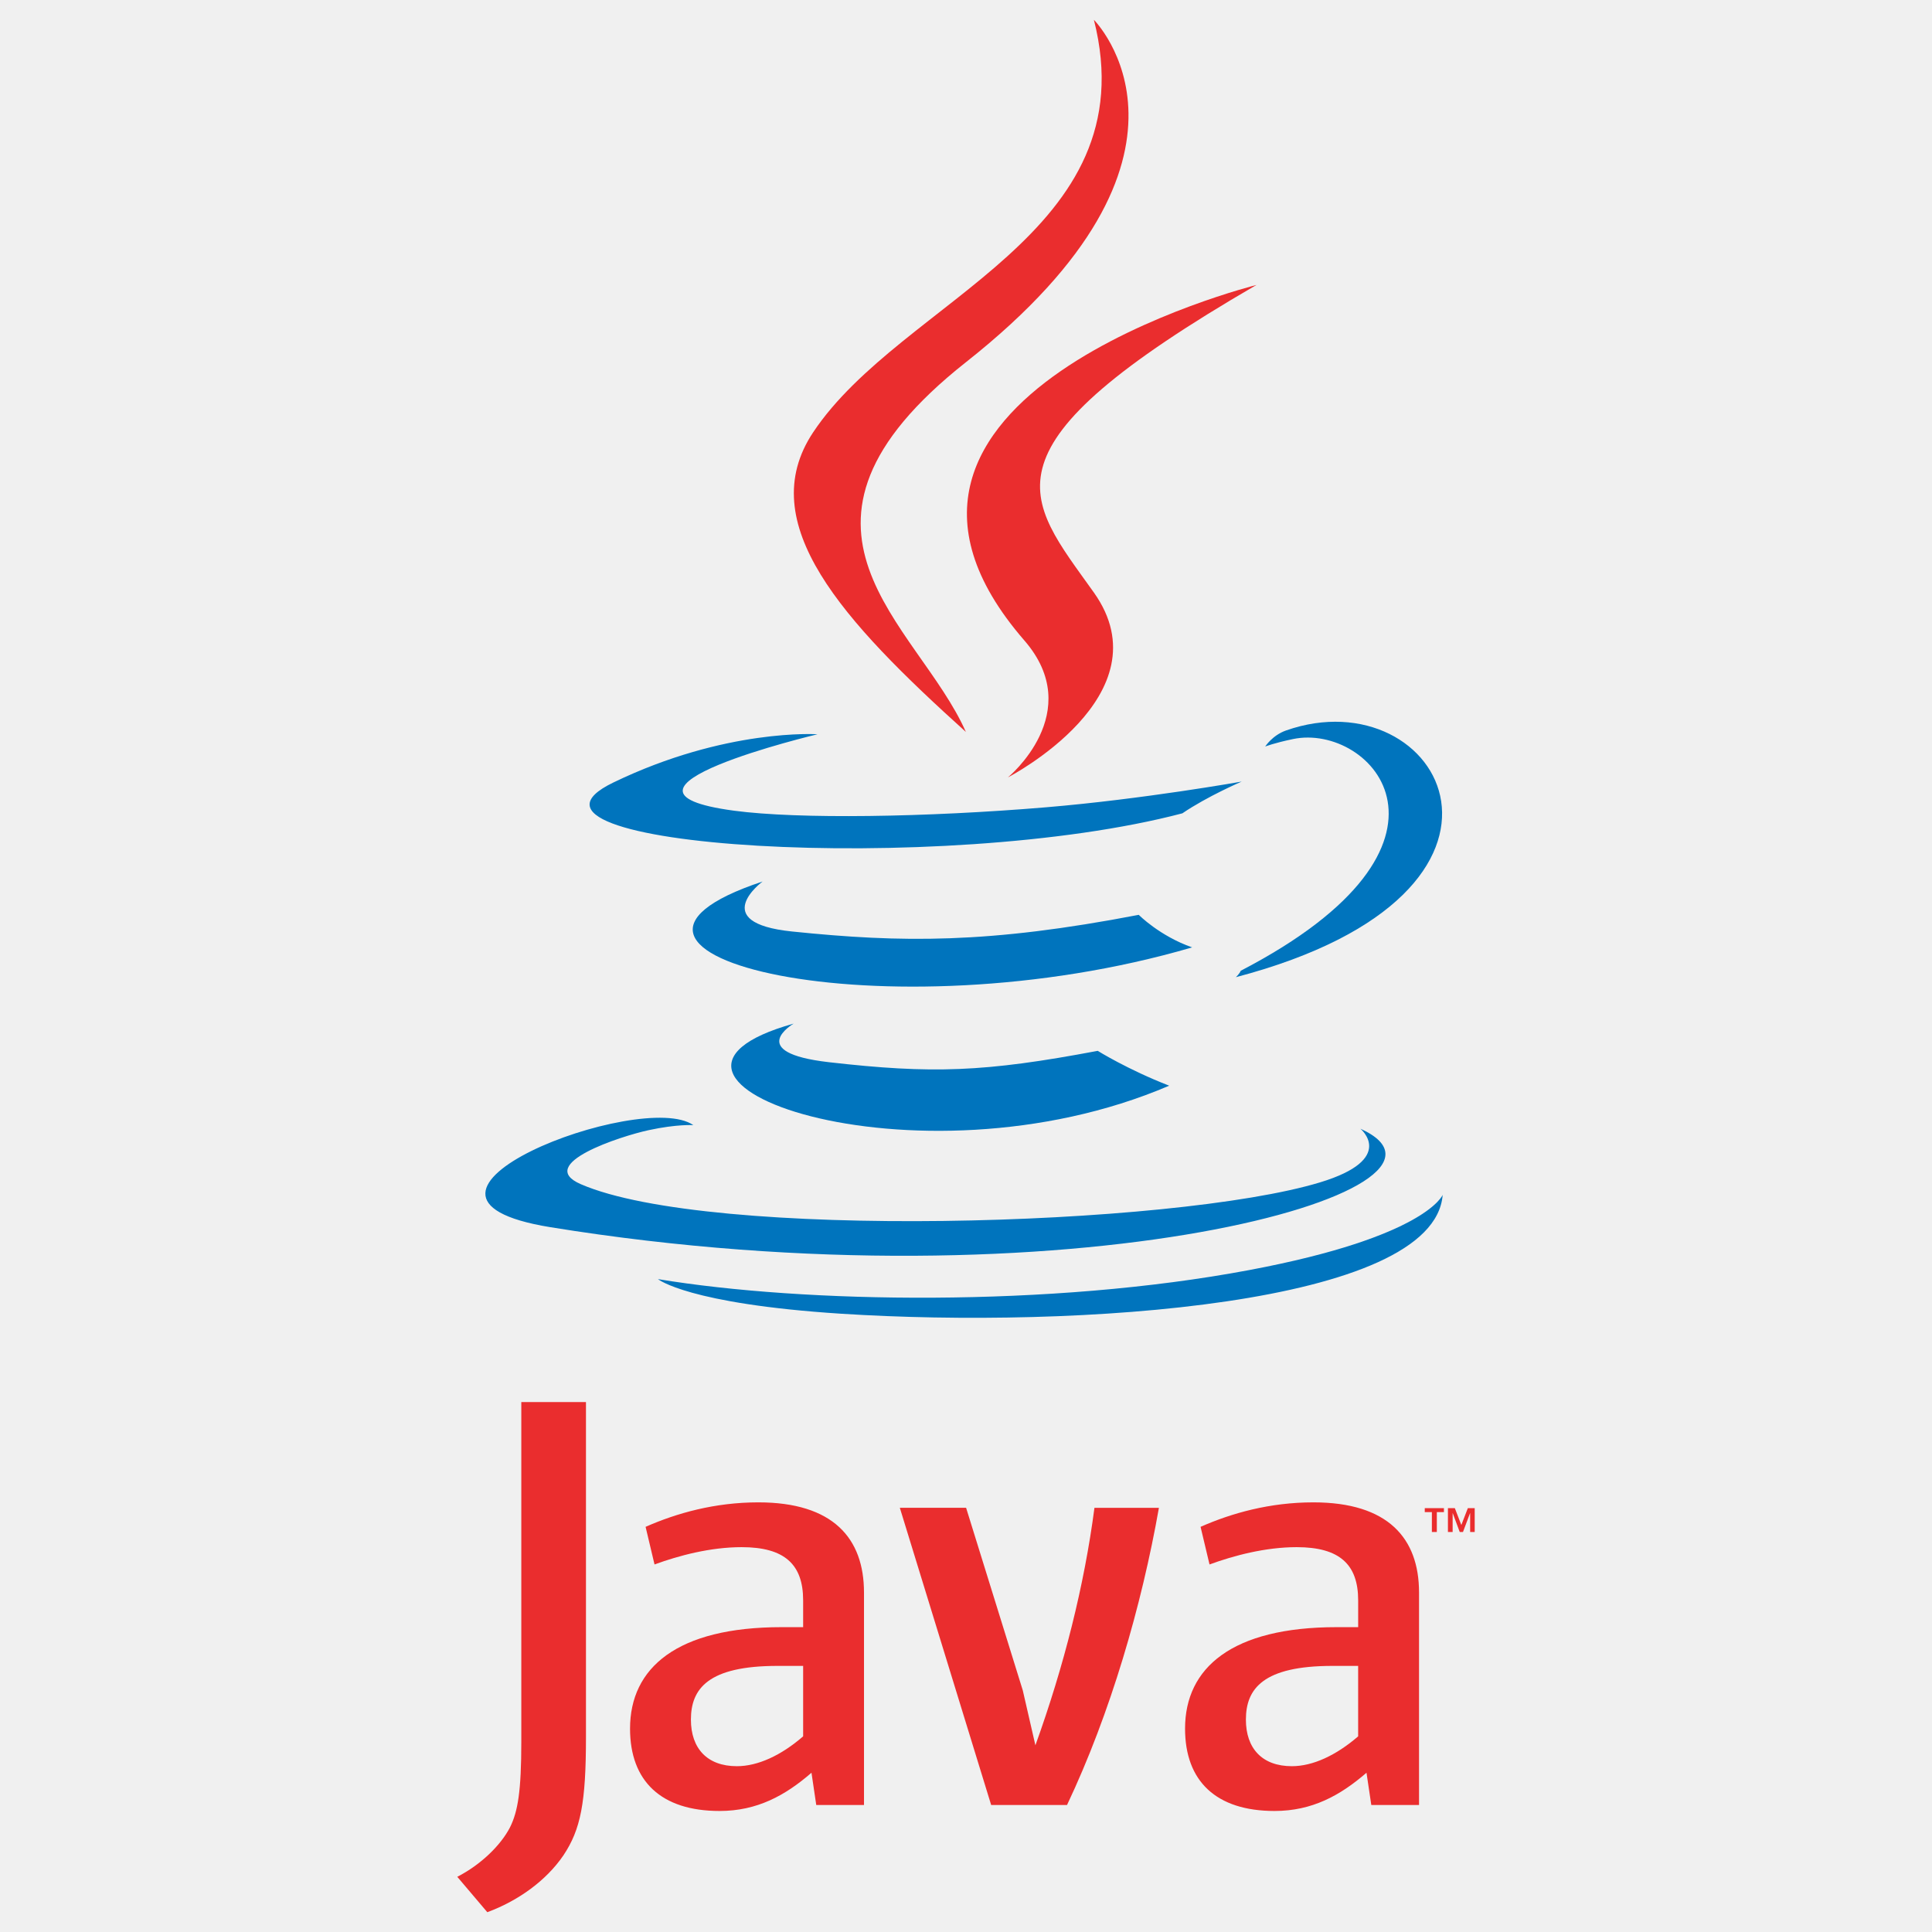
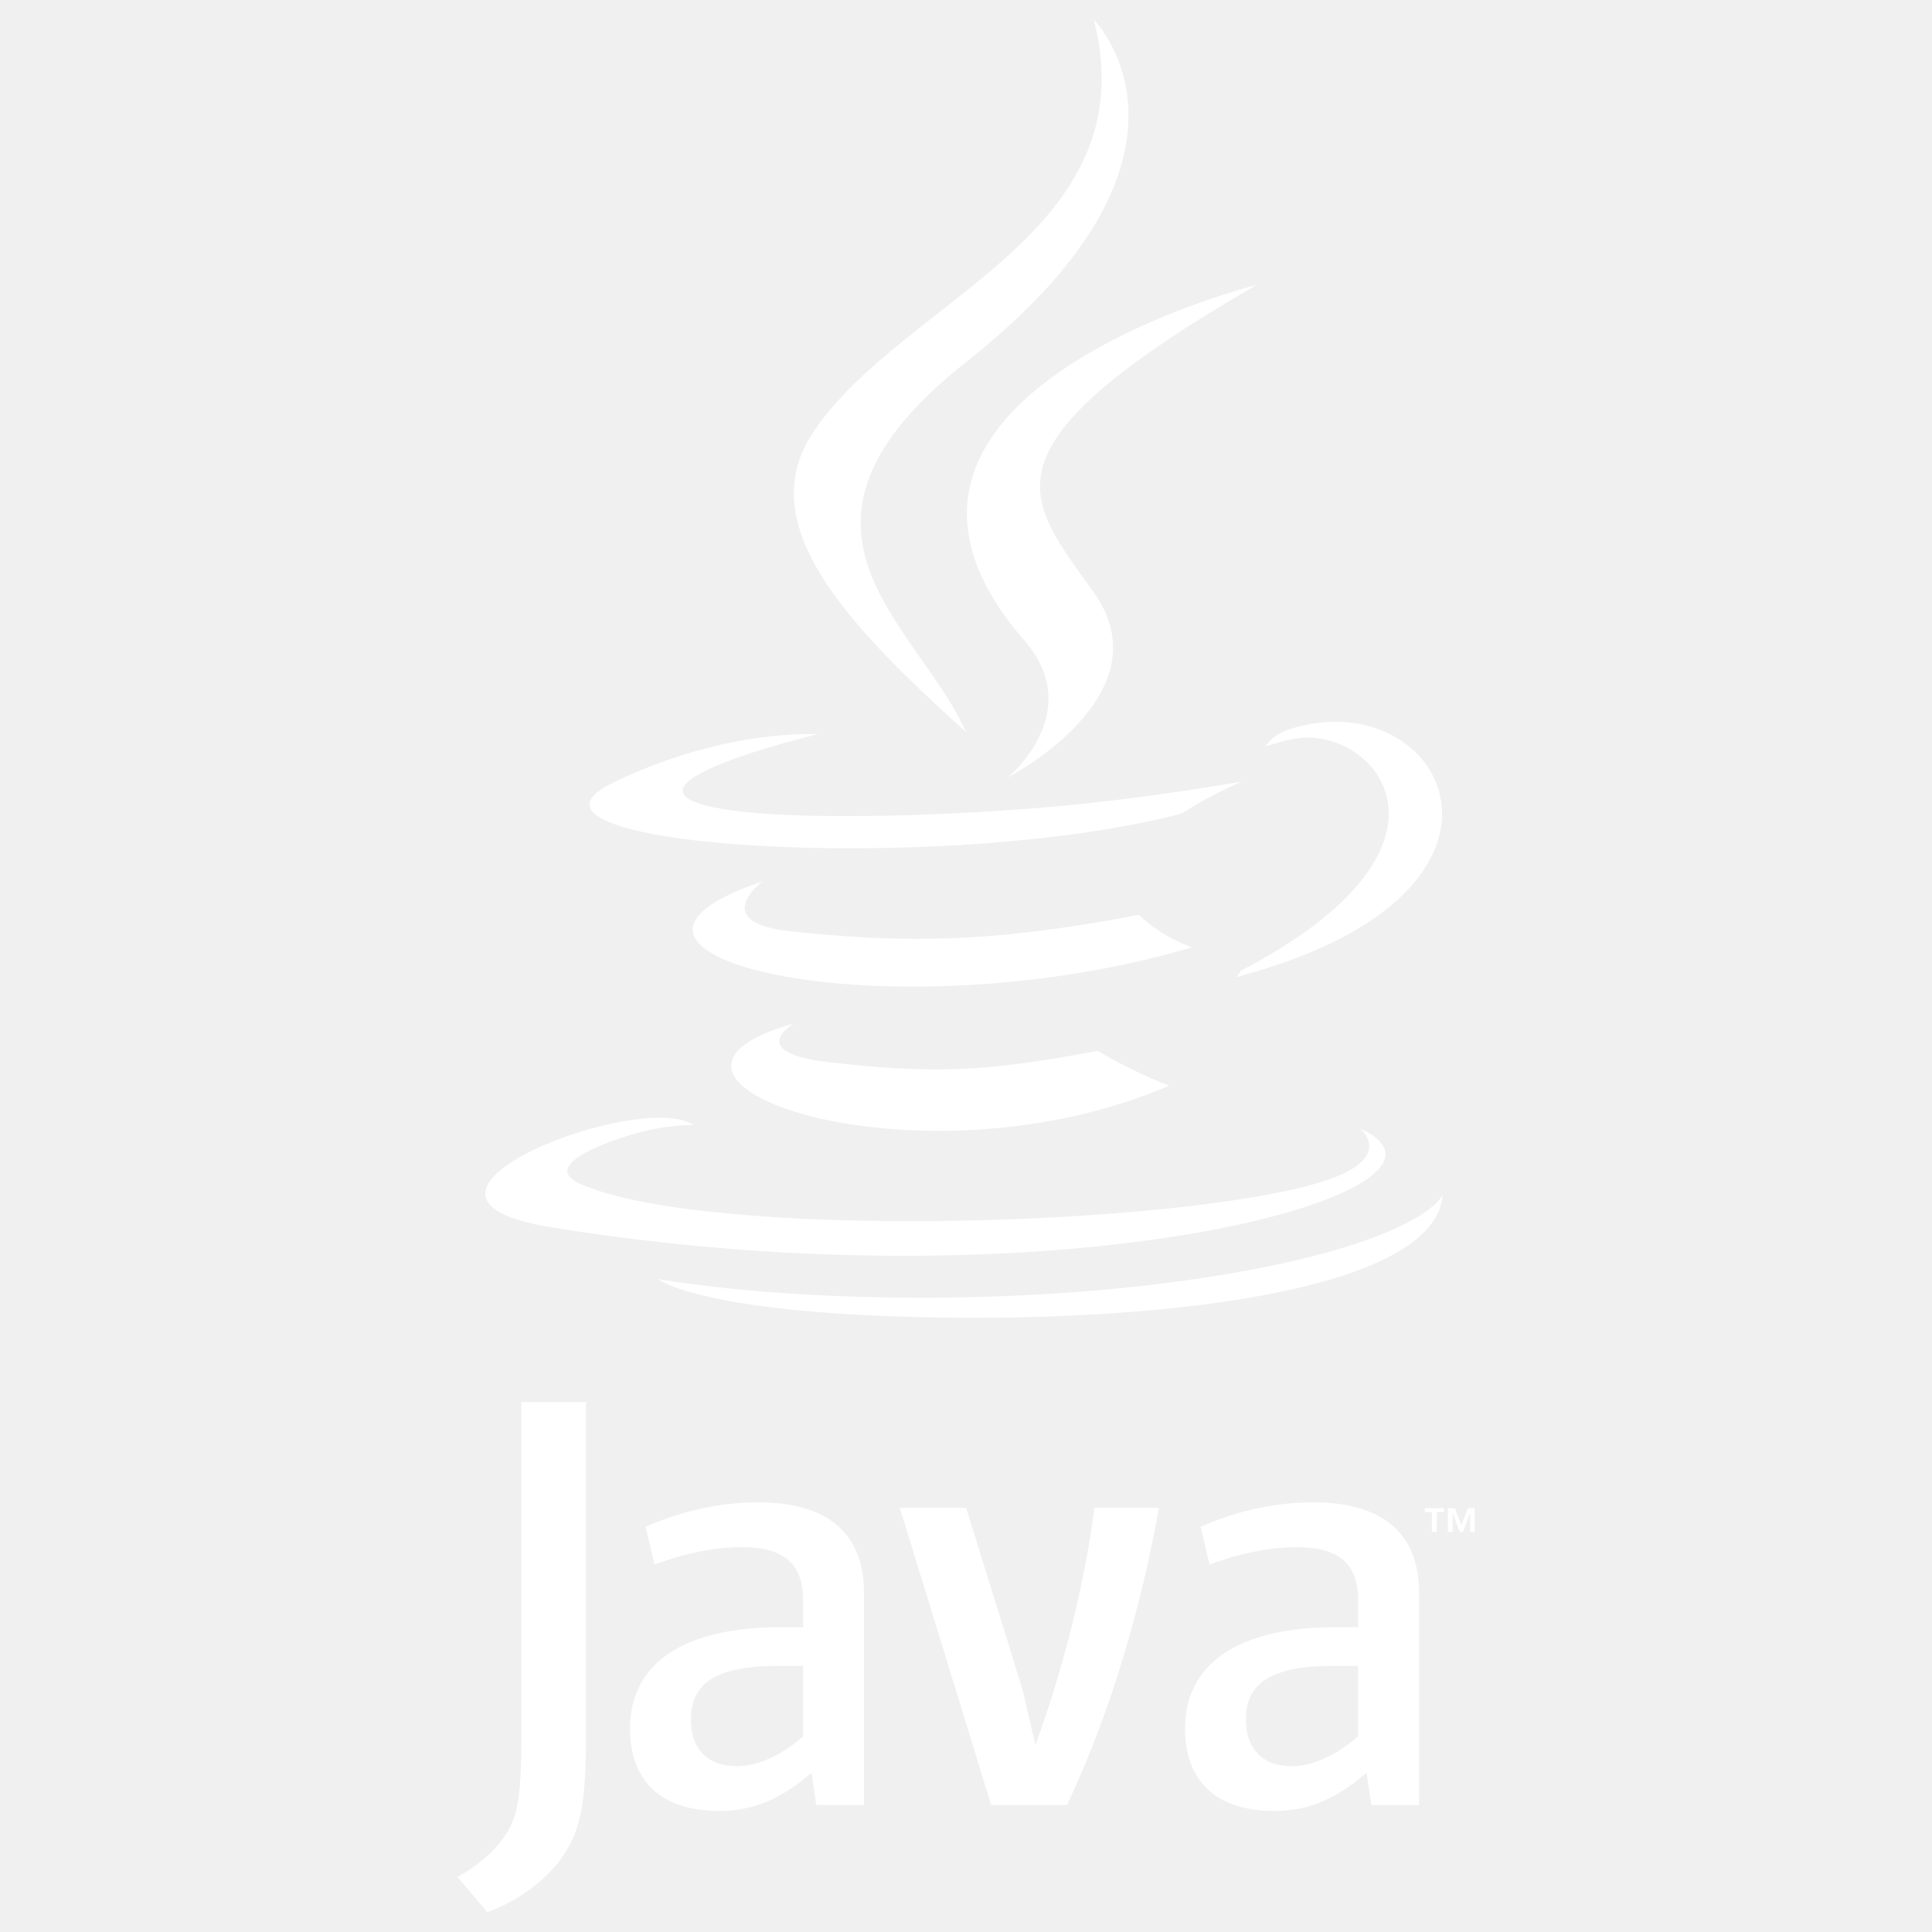
- <svg xmlns="http://www.w3.org/2000/svg" viewBox="0 0 128 128">
-   <path fill="#0074BD" d="M52.581 67.817s-3.284 1.911 2.341 2.557c6.814.778 10.297.666 17.805-.753 0 0 1.979 1.237 4.735 2.309-16.836 7.213-38.104-.418-24.881-4.113zm-2.059-9.415s-3.684 2.729 1.945 3.311c7.28.751 13.027.813 22.979-1.103 0 0 1.373 1.396 3.536 2.157-20.352 5.954-43.021.469-28.46-4.365z" />
-   <path fill="#EA2D2E" d="M67.865 42.431c4.151 4.778-1.088 9.074-1.088 9.074s10.533-5.437 5.696-12.248c-4.519-6.349-7.982-9.502 10.771-20.378.001 0-29.438 7.35-15.379 23.552z" />
-   <path fill="#0074BD" d="M90.132 74.781s2.432 2.005-2.678 3.555c-9.716 2.943-40.444 3.831-48.979.117-3.066-1.335 2.687-3.187 4.496-3.576 1.887-.409 2.965-.334 2.965-.334-3.412-2.403-22.055 4.719-9.469 6.762 34.324 5.563 62.567-2.506 53.665-6.524zm-35.97-26.134s-15.629 3.713-5.534 5.063c4.264.57 12.758.439 20.676-.225 6.469-.543 12.961-1.704 12.961-1.704s-2.279.978-3.93 2.104c-15.874 4.175-46.533 2.23-37.706-2.038 7.463-3.611 13.533-3.2 13.533-3.2zM82.2 64.317c16.135-8.382 8.674-16.438 3.467-15.353-1.273.266-1.845.496-1.845.496s.475-.744 1.378-1.063c10.302-3.62 18.223 10.681-3.322 16.345 0 0 .247-.224.322-.425z" />
-   <path fill="#EA2D2E" d="M72.474 1.313s8.935 8.939-8.476 22.682c-13.962 11.027-3.184 17.313-.006 24.498-8.15-7.354-14.128-13.828-10.118-19.852 5.889-8.842 22.204-13.131 18.6-27.328z" />
-   <path fill="#0074BD" d="M55.749 87.039c15.484.99 39.269-.551 39.832-7.878 0 0-1.082 2.777-12.799 4.981-13.218 2.488-29.523 2.199-39.191.603 0 0 1.98 1.64 12.158 2.294z" />
-   <path fill="#EA2D2E" d="M94.866 100.181h-.472v-.264h1.27v.264h-.47v1.317h-.329l.001-1.317zm2.535.066h-.006l-.468 1.251h-.216l-.465-1.251h-.005v1.251h-.312v-1.581h.457l.431 1.119.432-1.119h.454v1.581h-.302v-1.251zm-44.19 14.79c-1.46 1.266-3.004 1.978-4.391 1.978-1.974 0-3.045-1.186-3.045-3.085 0-2.055 1.146-3.56 5.738-3.56h1.697v4.667h.001zm4.031 4.548v-14.077c0-3.599-2.053-5.973-6.997-5.973-2.886 0-5.416.714-7.473 1.622l.592 2.493c1.62-.595 3.715-1.147 5.771-1.147 2.85 0 4.075 1.147 4.075 3.521v1.779h-1.424c-6.921 0-10.044 2.685-10.044 6.723 0 3.479 2.058 5.456 5.933 5.456 2.49 0 4.351-1.028 6.088-2.533l.316 2.137h3.163v-.001zm13.452 0h-5.027l-6.051-19.689h4.391l3.756 12.099.835 3.635c1.896-5.258 3.24-10.596 3.912-15.733h4.271c-1.143 6.481-3.203 13.598-6.087 19.688zm19.288-4.548c-1.465 1.266-3.01 1.978-4.392 1.978-1.976 0-3.046-1.186-3.046-3.085 0-2.055 1.149-3.56 5.736-3.56h1.701v4.667h.001zm4.033 4.548v-14.077c0-3.599-2.059-5.973-6.999-5.973-2.889 0-5.418.714-7.475 1.622l.593 2.493c1.62-.595 3.718-1.147 5.774-1.147 2.846 0 4.074 1.147 4.074 3.521v1.779h-1.424c-6.923 0-10.045 2.685-10.045 6.723 0 3.479 2.056 5.456 5.93 5.456 2.491 0 4.349-1.028 6.091-2.533l.318 2.137h3.163v-.001zm-56.693 3.346c-1.147 1.679-3.005 3.008-5.037 3.757l-1.989-2.345c1.547-.794 2.872-2.075 3.489-3.269.532-1.063.753-2.43.753-5.701V92.891h4.284v22.173c0 4.375-.348 6.144-1.5 7.867z" />
+ <svg xmlns="http://www.w3.org/2000/svg" width="128" height="128" viewBox="0 0 128 128" fill="none">
+   <path d="M52.581 67.817C52.581 67.817 49.297 69.728 54.922 70.374C61.736 71.152 65.219 71.04 72.727 69.621C72.727 69.621 74.706 70.858 77.462 71.93C60.626 79.143 39.358 71.512 52.581 67.817ZM50.522 58.402C50.522 58.402 46.838 61.131 52.467 61.713C59.747 62.464 65.494 62.526 75.446 60.61C75.446 60.61 76.819 62.006 78.982 62.767C58.63 68.721 35.961 63.236 50.522 58.402Z" fill="white" />
+   <path d="M67.865 42.431C72.016 47.209 66.777 51.505 66.777 51.505C66.777 51.505 77.31 46.068 72.473 39.257C67.954 32.908 64.491 29.755 83.244 18.879C83.244 18.879 53.806 26.229 67.865 42.431Z" fill="white" />
+   <path d="M90.132 74.781C90.132 74.781 92.564 76.786 87.454 78.336C77.738 81.279 47.01 82.167 38.475 78.453C35.409 77.118 41.162 75.266 42.971 74.877C44.858 74.468 45.936 74.543 45.936 74.543C42.524 72.14 23.881 79.262 36.467 81.305C70.791 86.868 99.034 78.799 90.132 74.781ZM54.162 48.647C54.162 48.647 38.533 52.36 48.628 53.71C52.892 54.28 61.386 54.149 69.304 53.485C75.773 52.942 82.265 51.781 82.265 51.781C82.265 51.781 79.986 52.759 78.335 53.885C62.461 58.06 31.802 56.115 40.629 51.847C48.092 48.236 54.162 48.647 54.162 48.647ZM82.2 64.317C98.335 55.935 90.874 47.879 85.667 48.964C84.394 49.23 83.822 49.46 83.822 49.46C83.822 49.46 84.297 48.716 85.2 48.397C95.502 44.777 103.423 59.078 81.878 64.742C81.878 64.742 82.125 64.518 82.2 64.317Z" fill="white" />
+   <path d="M72.474 1.313C72.474 1.313 81.409 10.252 63.998 23.995C50.036 35.022 60.814 41.308 63.992 48.493C55.842 41.139 49.864 34.665 53.874 28.641C59.763 19.799 76.078 15.51 72.474 1.313Z" fill="white" />
+   <path d="M55.749 87.039C71.233 88.029 95.018 86.488 95.581 79.161C95.581 79.161 94.499 81.938 82.782 84.142C69.564 86.63 53.259 86.341 43.591 84.745C43.591 84.745 45.571 86.385 55.749 87.039Z" fill="white" />
+   <path d="M94.866 100.181H94.394V99.917H95.664V100.181H95.194V101.498H94.865L94.866 100.181ZM97.401 100.247H97.395L96.927 101.498H96.711L96.246 100.247H96.241V101.498H95.929V99.917H96.386L96.817 101.036L97.249 99.917H97.703V101.498H97.401V100.247ZM53.211 115.037C51.751 116.303 50.207 117.015 48.82 117.015C46.846 117.015 45.775 115.829 45.775 113.93C45.775 111.875 46.921 110.37 51.513 110.37H53.21L53.211 115.037ZM57.242 119.585V105.508C57.242 101.909 55.189 99.535 50.245 99.535C47.359 99.535 44.829 100.249 42.772 101.157L43.364 103.65C44.984 103.055 47.079 102.503 49.135 102.503C51.985 102.503 53.21 103.65 53.21 106.024V107.803H51.786C44.865 107.803 41.742 110.488 41.742 114.526C41.742 118.005 43.8 119.982 47.675 119.982C50.165 119.982 52.026 118.954 53.763 117.449L54.079 119.586L57.242 119.585ZM70.694 119.585H65.667L59.616 99.896H64.007L67.763 111.995L68.598 115.63C70.494 110.372 71.838 105.034 72.51 99.897H76.781C75.638 106.378 73.578 113.495 70.694 119.585ZM89.982 115.037C88.517 116.303 86.972 117.015 85.59 117.015C83.614 117.015 82.544 115.829 82.544 113.93C82.544 111.875 83.693 110.37 88.28 110.37H89.981L89.982 115.037ZM94.015 119.585V105.508C94.015 101.909 91.956 99.535 87.016 99.535C84.127 99.535 81.598 100.249 79.541 101.157L80.134 103.65C81.754 103.055 83.852 102.503 85.908 102.503C88.754 102.503 89.982 103.65 89.982 106.024V107.803H88.558C81.635 107.803 78.513 110.488 78.513 114.526C78.513 118.005 80.569 119.982 84.443 119.982C86.934 119.982 88.792 118.954 90.534 117.449L90.852 119.586L94.015 119.585ZM37.322 122.931C36.175 124.61 34.317 125.939 32.285 126.688L30.296 124.343C31.843 123.549 33.168 122.268 33.785 121.074C34.317 120.011 34.538 118.644 34.538 115.373V92.891H38.822V115.064C38.822 119.439 38.474 121.208 37.322 122.931Z" fill="white" />
</svg>
